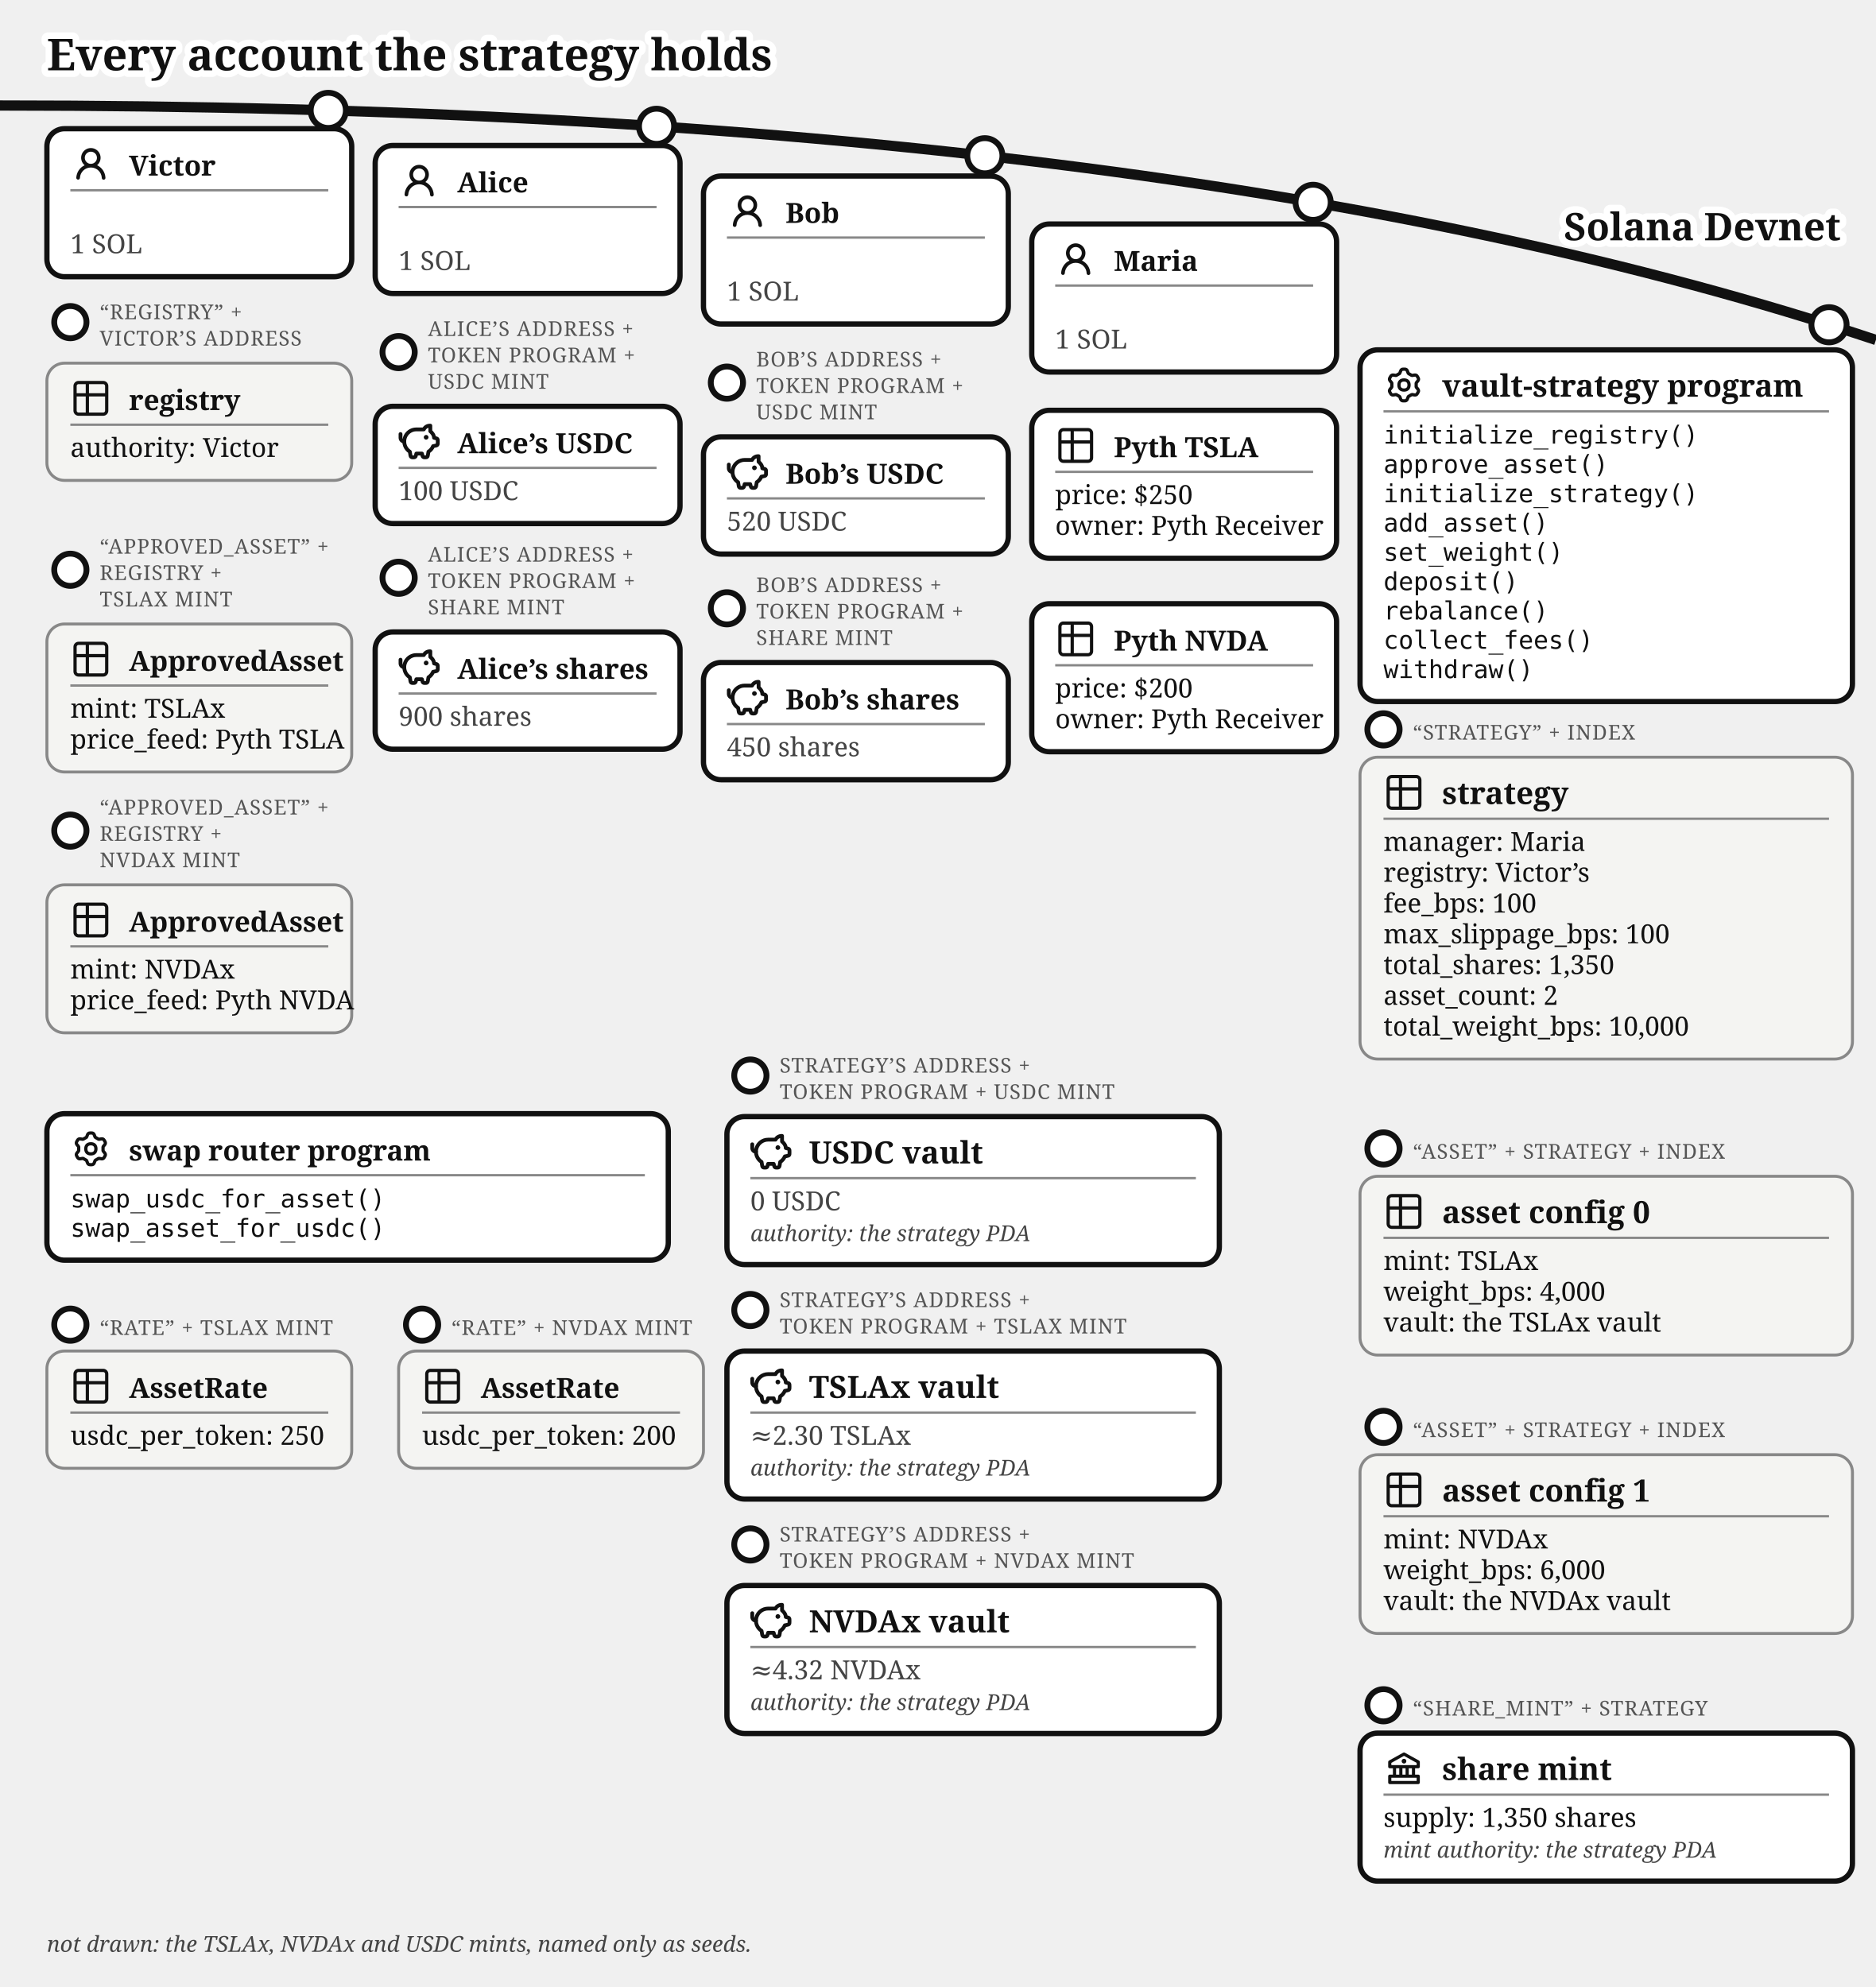
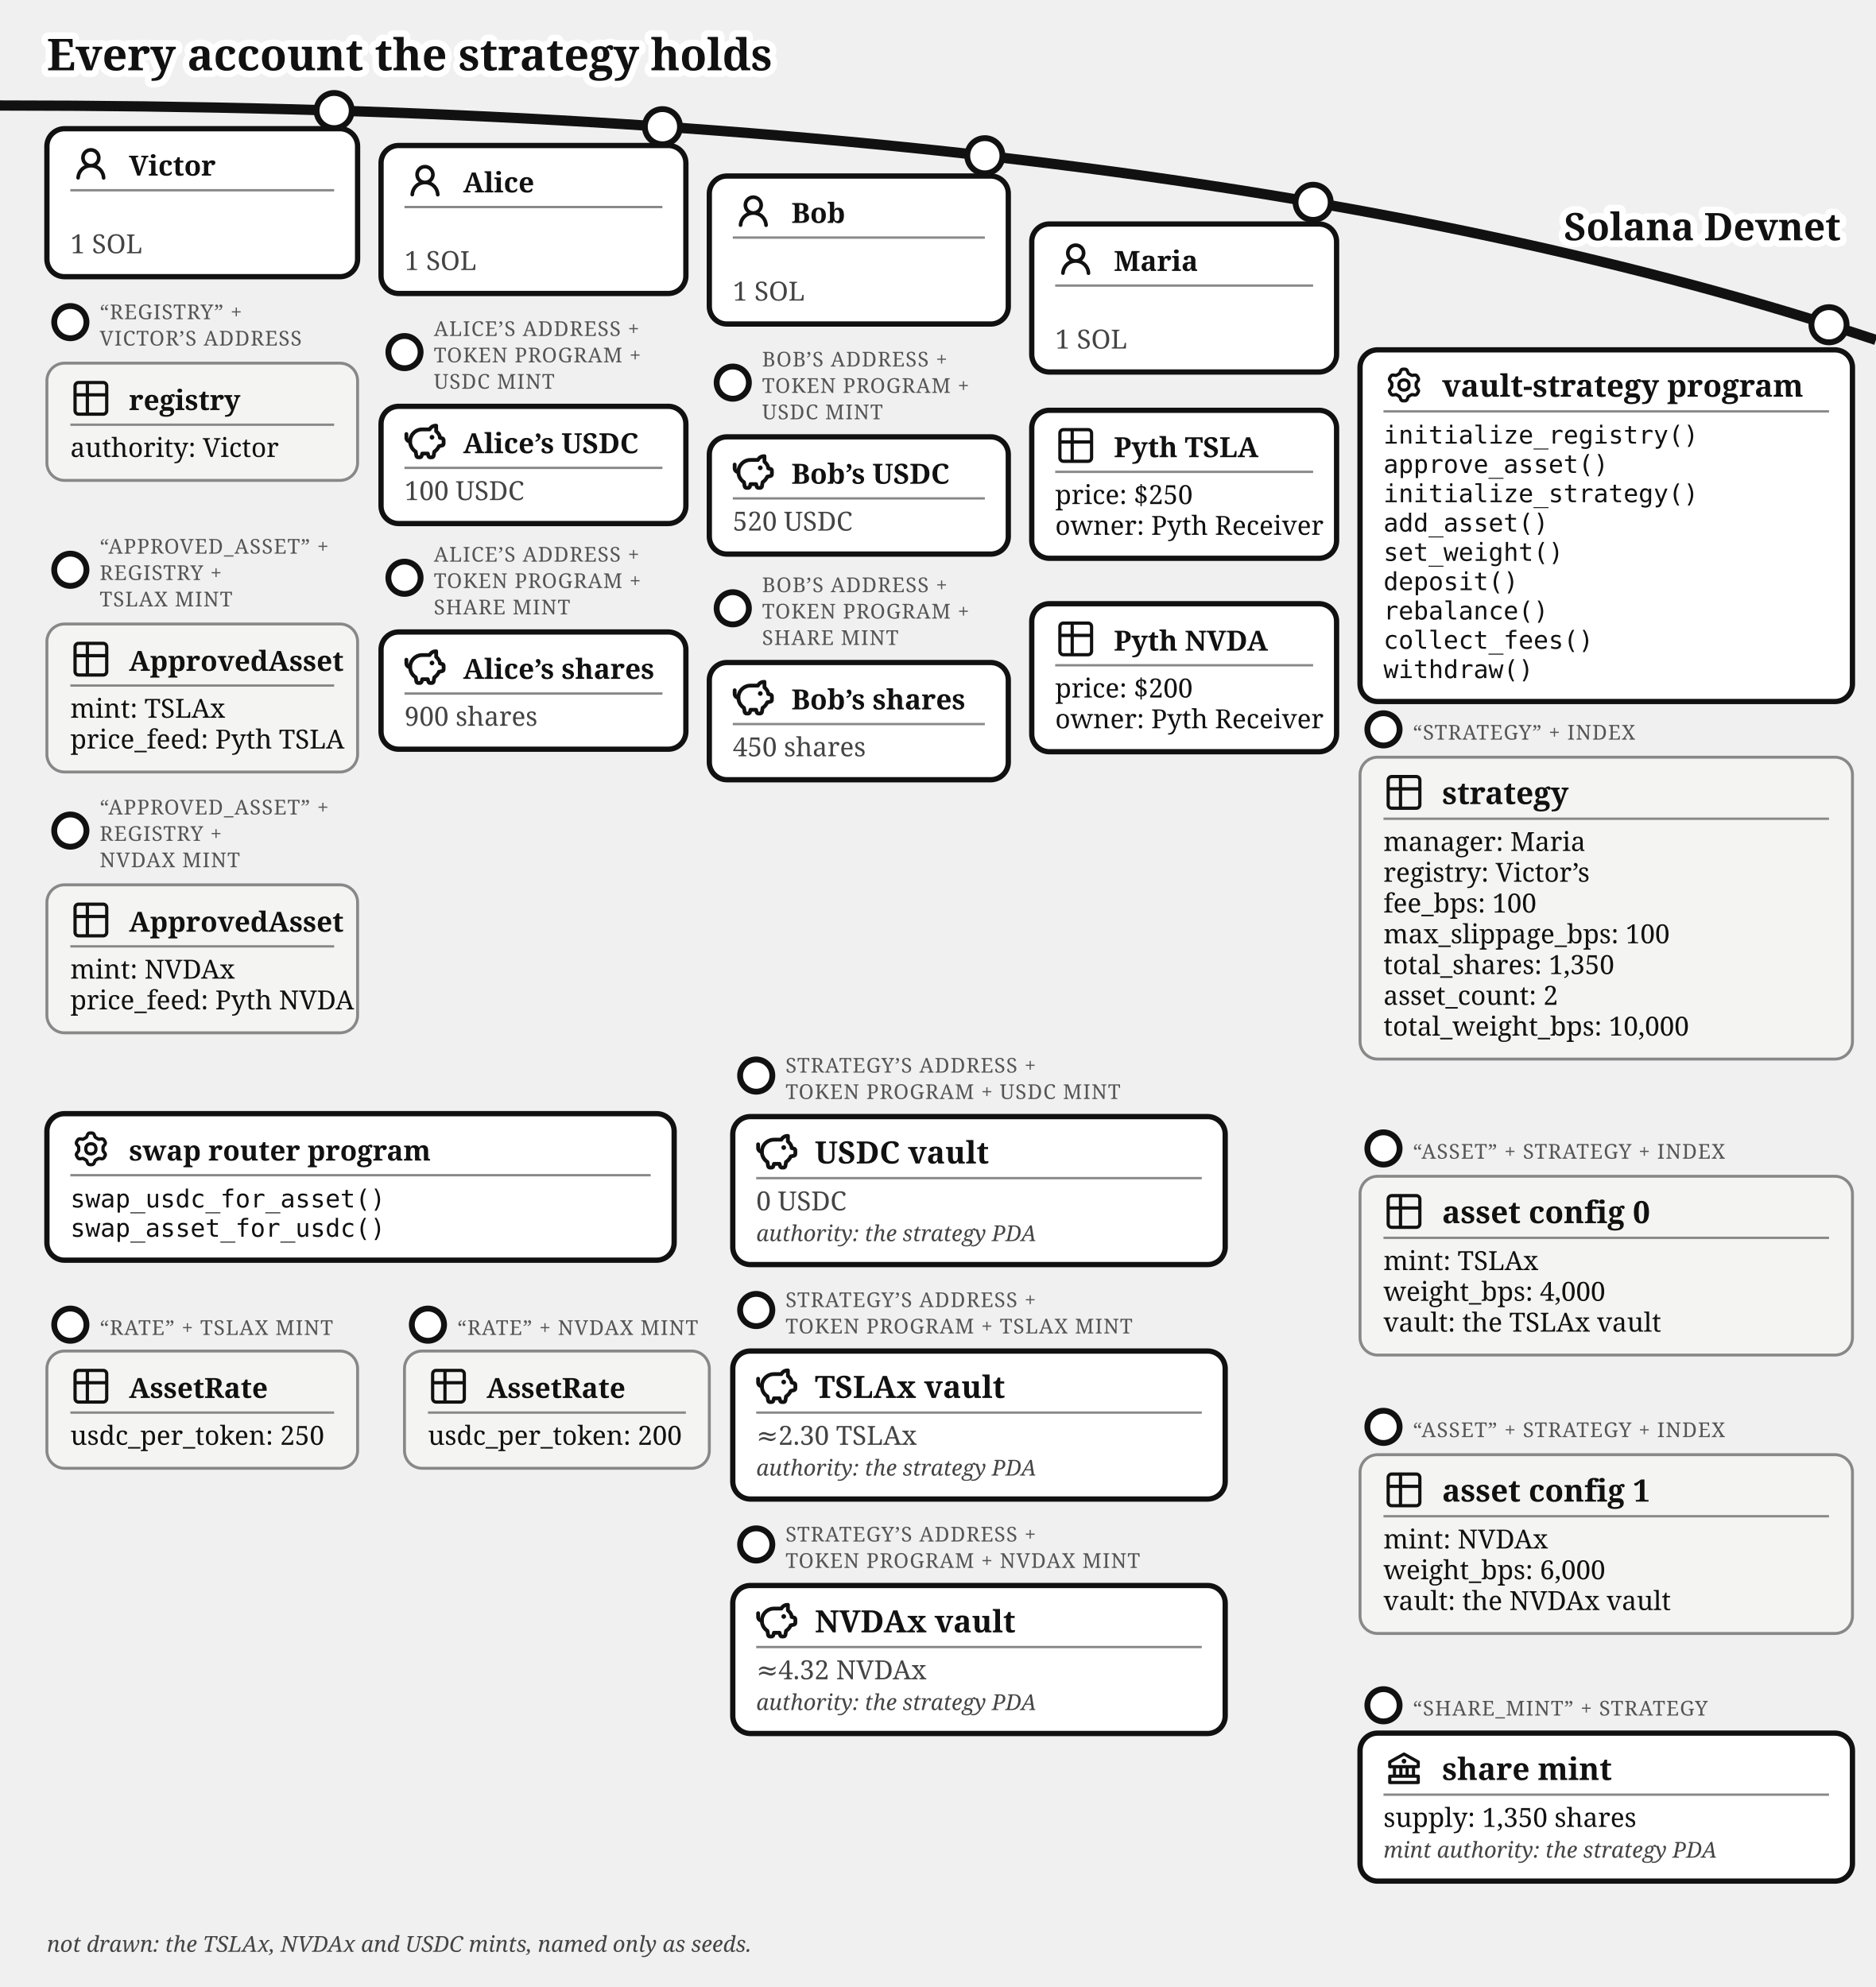
<svg xmlns="http://www.w3.org/2000/svg" viewBox="0 0 640 678" font-family="Gelasio, Georgia, serif" fill="#111">
  <text stroke="#fff" stroke-width="4.5" paint-order="stroke" stroke-linejoin="round" x="16" y="24" font-size="15" font-weight="bold">Every account the strategy holds</text>
  <path d="M 0,36 Q 400,36 640,116" fill="none" stroke="#111" stroke-width="3.5" />
  <text stroke="#fff" stroke-width="4.5" paint-order="stroke" stroke-linejoin="round" x="628" y="82" font-size="13" fill="#111" font-weight="bold" text-anchor="end">Solana Devnet</text>
  <g>
-     <circle cx="112" cy="37.663" r="6" fill="#fff" stroke="#111" stroke-width="2" />
-     <rect x="16" y="43.917" width="104" height="50.5" rx="6" fill="#fff" stroke="#111" stroke-width="1.8" />
+     <circle cx="114" cy="37.724" r="6" fill="#fff" stroke="#111" stroke-width="2" />
+     <rect x="16" y="43.917" width="106" height="50.5" rx="6" fill="#fff" stroke="#111" stroke-width="1.8" />
    <g transform="translate(24,48.9168)">
      <g transform="translate(0.36,0.767) scale(0.8301)" fill="#111">
        <path d="M10.561 8.073a6 6 0 0 1 3.432 5.142a.75.75 0 1 1-1.498.07a4.5 4.5 0 0 0-8.99 0a.75.75 0 0 1-1.498-.07a6 6 0 0 1 3.431-5.142a3.999 3.999 0 1 1 5.123 0M10.5 5a2.5 2.5 0 1 0-5 0a2.5 2.5 0 0 0 5 0" />
      </g>
    </g>
    <text x="44" y="59.917" font-size="9.5" font-weight="bold">Victor</text>
-     <line x1="24" y1="64.917" x2="112" y2="64.917" stroke="#888" stroke-width="0.8" />
+     <line x1="24" y1="64.917" x2="114" y2="64.917" stroke="#888" stroke-width="0.8" />
    <text x="24" y="86.417" font-size="9" fill="#444">1 SOL</text>
  </g>
  <g>
    <circle cx="24" cy="109.917" r="5.5" fill="#fff" stroke="#111" stroke-width="2" />
    <text x="34" y="108.917" font-size="7" letter-spacing="0.3" fill="#555">“REGISTRY” +</text>
    <text x="34" y="117.917" font-size="7" letter-spacing="0.3" fill="#555">VICTOR’S ADDRESS</text>
-     <rect x="16" y="123.917" width="104" height="40" rx="6" fill="#f4f4f2" stroke="#888" />
+     <rect x="16" y="123.917" width="106" height="40" rx="6" fill="#f4f4f2" stroke="#888" />
    <g transform="translate(24,128.917)">
      <g transform="translate(-0.195,-0.195) scale(0.6)" fill="none" stroke="#111" stroke-linecap="round" stroke-linejoin="round" stroke-width="1.843">
        <path d="M3 5a2 2 0 0 1 2-2h14a2 2 0 0 1 2 2v14a2 2 0 0 1-2 2H5a2 2 0 0 1-2-2zm0 5h18M10 3v18" />
      </g>
    </g>
    <text x="44" y="139.917" font-size="9.5" font-weight="bold">registry</text>
-     <line x1="24" y1="144.917" x2="112" y2="144.917" stroke="#888" stroke-width="0.8" />
+     <line x1="24" y1="144.917" x2="114" y2="144.917" stroke="#888" stroke-width="0.8" />
    <text x="24" y="155.917" font-size="9">authority: Victor</text>
  </g>
  <g>
    <circle cx="24" cy="194.417" r="5.5" fill="#fff" stroke="#111" stroke-width="2" />
    <text x="34" y="188.917" font-size="7" letter-spacing="0.3" fill="#555">“APPROVED_ASSET” +</text>
    <text x="34" y="197.917" font-size="7" letter-spacing="0.3" fill="#555">REGISTRY +</text>
    <text x="34" y="206.917" font-size="7" letter-spacing="0.3" fill="#555">TSLAX MINT</text>
-     <rect x="16" y="212.917" width="104" height="50.5" rx="6" fill="#f4f4f2" stroke="#888" />
+     <rect x="16" y="212.917" width="106" height="50.5" rx="6" fill="#f4f4f2" stroke="#888" />
    <g transform="translate(24,217.917)">
      <g transform="translate(-0.195,-0.195) scale(0.6)" fill="none" stroke="#111" stroke-linecap="round" stroke-linejoin="round" stroke-width="1.843">
        <path d="M3 5a2 2 0 0 1 2-2h14a2 2 0 0 1 2 2v14a2 2 0 0 1-2 2H5a2 2 0 0 1-2-2zm0 5h18M10 3v18" />
      </g>
    </g>
    <text x="44" y="228.917" font-size="9.5" font-weight="bold">ApprovedAsset</text>
-     <line x1="24" y1="233.917" x2="112" y2="233.917" stroke="#888" stroke-width="0.8" />
+     <line x1="24" y1="233.917" x2="114" y2="233.917" stroke="#888" stroke-width="0.8" />
    <text x="24" y="244.917" font-size="9">mint: TSLAx</text>
    <text x="24" y="255.417" font-size="9">price_feed: Pyth TSLA</text>
  </g>
  <g>
    <circle cx="24" cy="283.417" r="5.5" fill="#fff" stroke="#111" stroke-width="2" />
    <text x="34" y="277.917" font-size="7" letter-spacing="0.3" fill="#555">“APPROVED_ASSET” +</text>
    <text x="34" y="286.917" font-size="7" letter-spacing="0.3" fill="#555">REGISTRY +</text>
    <text x="34" y="295.917" font-size="7" letter-spacing="0.3" fill="#555">NVDAX MINT</text>
-     <rect x="16" y="301.917" width="104" height="50.5" rx="6" fill="#f4f4f2" stroke="#888" />
+     <rect x="16" y="301.917" width="106" height="50.5" rx="6" fill="#f4f4f2" stroke="#888" />
    <g transform="translate(24,306.917)">
      <g transform="translate(-0.195,-0.195) scale(0.6)" fill="none" stroke="#111" stroke-linecap="round" stroke-linejoin="round" stroke-width="1.843">
        <path d="M3 5a2 2 0 0 1 2-2h14a2 2 0 0 1 2 2v14a2 2 0 0 1-2 2H5a2 2 0 0 1-2-2zm0 5h18M10 3v18" />
      </g>
    </g>
    <text x="44" y="317.917" font-size="9.5" font-weight="bold">ApprovedAsset</text>
-     <line x1="24" y1="322.917" x2="112" y2="322.917" stroke="#888" stroke-width="0.8" />
+     <line x1="24" y1="322.917" x2="114" y2="322.917" stroke="#888" stroke-width="0.8" />
    <text x="24" y="333.917" font-size="9">mint: NVDAx</text>
    <text x="24" y="344.417" font-size="9">price_feed: Pyth NVDA</text>
  </g>
  <g>
-     <circle cx="224" cy="43.091" r="6" fill="#fff" stroke="#111" stroke-width="2" />
-     <rect x="128" y="49.644" width="104" height="50.5" rx="6" fill="#fff" stroke="#111" stroke-width="1.8" />
-     <g transform="translate(136,54.6439)">
+     <circle cx="226" cy="43.227" r="6" fill="#fff" stroke="#111" stroke-width="2" />
+     <rect x="130" y="49.644" width="104" height="50.5" rx="6" fill="#fff" stroke="#111" stroke-width="1.8" />
+     <g transform="translate(138,54.6439)">
      <g transform="translate(0.36,0.767) scale(0.8301)" fill="#111">
        <path d="M10.561 8.073a6 6 0 0 1 3.432 5.142a.75.75 0 1 1-1.498.07a4.5 4.5 0 0 0-8.99 0a.75.75 0 0 1-1.498-.07a6 6 0 0 1 3.431-5.142a3.999 3.999 0 1 1 5.123 0M10.5 5a2.5 2.5 0 1 0-5 0a2.5 2.5 0 0 0 5 0" />
      </g>
    </g>
-     <text x="156" y="65.644" font-size="9.5" font-weight="bold">Alice</text>
-     <line x1="136" y1="70.644" x2="224" y2="70.644" stroke="#888" stroke-width="0.8" />
-     <text x="136" y="92.144" font-size="9" fill="#444">1 SOL</text>
-   </g>
-   <g>
-     <circle cx="136" cy="120.144" r="5.5" fill="#fff" stroke="#111" stroke-width="2" />
-     <text x="146" y="114.644" font-size="7" letter-spacing="0.3" fill="#555">ALICE’S ADDRESS +</text>
-     <text x="146" y="123.644" font-size="7" letter-spacing="0.3" fill="#555">TOKEN PROGRAM +</text>
-     <text x="146" y="132.644" font-size="7" letter-spacing="0.3" fill="#555">USDC MINT</text>
-     <rect x="128" y="138.644" width="104" height="40" rx="6" fill="#fff" stroke="#111" stroke-width="1.8" />
-     <g transform="translate(136,143.644)">
+     <text x="158" y="65.644" font-size="9.5" font-weight="bold">Alice</text>
+     <line x1="138" y1="70.644" x2="226" y2="70.644" stroke="#888" stroke-width="0.8" />
+     <text x="138" y="92.144" font-size="9" fill="#444">1 SOL</text>
+   </g>
+   <g>
+     <circle cx="138" cy="120.144" r="5.5" fill="#fff" stroke="#111" stroke-width="2" />
+     <text x="148" y="114.644" font-size="7" letter-spacing="0.3" fill="#555">ALICE’S ADDRESS +</text>
+     <text x="148" y="123.644" font-size="7" letter-spacing="0.3" fill="#555">TOKEN PROGRAM +</text>
+     <text x="148" y="132.644" font-size="7" letter-spacing="0.3" fill="#555">USDC MINT</text>
+     <rect x="130" y="138.644" width="104" height="40" rx="6" fill="#fff" stroke="#111" stroke-width="1.8" />
+     <g transform="translate(138,143.644)">
      <g transform="translate(-0.624,-0.624) scale(0.6353)" fill="none" stroke="#111" stroke-linecap="round" stroke-linejoin="round" stroke-width="2.047">
        <path d="M14.5 5.5h-4A6.5 6.5 0 0 0 7 17.478l.288 1.738c.07.423.105.635.202.798a1 1 0 0 0 .49.416c.178.07.392.07.822.07c.397 0 .596 0 .764-.062a1 1 0 0 0 .479-.374c.1-.148.15-.34.246-.727l.209-.837h3l.21.837c.096.386.144.58.245.727a1 1 0 0 0 .479.374c.168.062.367.062.764.062c.43 0 .644 0 .821-.07a1 1 0 0 0 .49-.416c.098-.163.133-.375.203-.798L17 17.478a6.5 6.5 0 0 0 2.502-2.978l.89-.178c.77-.154 1.155-.231 1.381-.508c.227-.276.227-.669.227-1.453v-.3c0-.75 0-1.124-.212-1.396c-.212-.27-.575-.362-1.303-.544L20 10c0-1.5-1.167-2.833-2-3.5v-3h-.264c-1.37 0-2.623.774-3.236 2" />
        <path d="M15.875 9.75h-.125m.25 0a.25.25 0 1 1-.5 0a.25.25 0 0 1 .5 0M2 8v2a2 2 0 0 0 2 2" />
      </g>
    </g>
-     <text x="156" y="154.644" font-size="9.5" font-weight="bold">Alice’s USDC</text>
-     <line x1="136" y1="159.644" x2="224" y2="159.644" stroke="#888" stroke-width="0.8" />
-     <text x="136" y="170.644" font-size="9" fill="#444">100 USDC</text>
-   </g>
-   <g>
-     <circle cx="136" cy="197.144" r="5.5" fill="#fff" stroke="#111" stroke-width="2" />
-     <text x="146" y="191.644" font-size="7" letter-spacing="0.3" fill="#555">ALICE’S ADDRESS +</text>
-     <text x="146" y="200.644" font-size="7" letter-spacing="0.3" fill="#555">TOKEN PROGRAM +</text>
-     <text x="146" y="209.644" font-size="7" letter-spacing="0.3" fill="#555">SHARE MINT</text>
-     <rect x="128" y="215.644" width="104" height="40" rx="6" fill="#fff" stroke="#111" stroke-width="1.8" />
-     <g transform="translate(136,220.644)">
+     <text x="158" y="154.644" font-size="9.5" font-weight="bold">Alice’s USDC</text>
+     <line x1="138" y1="159.644" x2="226" y2="159.644" stroke="#888" stroke-width="0.8" />
+     <text x="138" y="170.644" font-size="9" fill="#444">100 USDC</text>
+   </g>
+   <g>
+     <circle cx="138" cy="197.144" r="5.5" fill="#fff" stroke="#111" stroke-width="2" />
+     <text x="148" y="191.644" font-size="7" letter-spacing="0.3" fill="#555">ALICE’S ADDRESS +</text>
+     <text x="148" y="200.644" font-size="7" letter-spacing="0.3" fill="#555">TOKEN PROGRAM +</text>
+     <text x="148" y="209.644" font-size="7" letter-spacing="0.3" fill="#555">SHARE MINT</text>
+     <rect x="130" y="215.644" width="104" height="40" rx="6" fill="#fff" stroke="#111" stroke-width="1.8" />
+     <g transform="translate(138,220.644)">
      <g transform="translate(-0.624,-0.624) scale(0.6353)" fill="none" stroke="#111" stroke-linecap="round" stroke-linejoin="round" stroke-width="2.047">
        <path d="M14.5 5.5h-4A6.5 6.5 0 0 0 7 17.478l.288 1.738c.07.423.105.635.202.798a1 1 0 0 0 .49.416c.178.07.392.07.822.07c.397 0 .596 0 .764-.062a1 1 0 0 0 .479-.374c.1-.148.15-.34.246-.727l.209-.837h3l.21.837c.096.386.144.58.245.727a1 1 0 0 0 .479.374c.168.062.367.062.764.062c.43 0 .644 0 .821-.07a1 1 0 0 0 .49-.416c.098-.163.133-.375.203-.798L17 17.478a6.5 6.5 0 0 0 2.502-2.978l.89-.178c.77-.154 1.155-.231 1.381-.508c.227-.276.227-.669.227-1.453v-.3c0-.75 0-1.124-.212-1.396c-.212-.27-.575-.362-1.303-.544L20 10c0-1.5-1.167-2.833-2-3.5v-3h-.264c-1.37 0-2.623.774-3.236 2" />
        <path d="M15.875 9.75h-.125m.25 0a.25.25 0 1 1-.5 0a.25.25 0 0 1 .5 0M2 8v2a2 2 0 0 0 2 2" />
      </g>
    </g>
-     <text x="156" y="231.644" font-size="9.5" font-weight="bold">Alice’s shares</text>
-     <line x1="136" y1="236.644" x2="224" y2="236.644" stroke="#888" stroke-width="0.8" />
-     <text x="136" y="247.644" font-size="9" fill="#444">900 shares</text>
+     <text x="158" y="231.644" font-size="9.5" font-weight="bold">Alice’s shares</text>
+     <line x1="138" y1="236.644" x2="226" y2="236.644" stroke="#888" stroke-width="0.8" />
+     <text x="138" y="247.644" font-size="9" fill="#444">900 shares</text>
  </g>
  <g>
    <circle cx="336" cy="53.138" r="6" fill="#fff" stroke="#111" stroke-width="2" />
-     <rect x="240" y="60.062" width="104" height="50.5" rx="6" fill="#fff" stroke="#111" stroke-width="1.8" />
-     <g transform="translate(248,65.0617)">
+     <rect x="242" y="60.062" width="102" height="50.5" rx="6" fill="#fff" stroke="#111" stroke-width="1.8" />
+     <g transform="translate(250,65.0617)">
      <g transform="translate(0.36,0.767) scale(0.8301)" fill="#111">
        <path d="M10.561 8.073a6 6 0 0 1 3.432 5.142a.75.75 0 1 1-1.498.07a4.5 4.5 0 0 0-8.99 0a.75.75 0 0 1-1.498-.07a6 6 0 0 1 3.431-5.142a3.999 3.999 0 1 1 5.123 0M10.5 5a2.5 2.5 0 1 0-5 0a2.5 2.5 0 0 0 5 0" />
      </g>
    </g>
-     <text x="268" y="76.062" font-size="9.5" font-weight="bold">Bob</text>
-     <line x1="248" y1="81.062" x2="336" y2="81.062" stroke="#888" stroke-width="0.8" />
-     <text x="248" y="102.562" font-size="9" fill="#444">1 SOL</text>
-   </g>
-   <g>
-     <circle cx="248" cy="130.562" r="5.5" fill="#fff" stroke="#111" stroke-width="2" />
-     <text x="258" y="125.062" font-size="7" letter-spacing="0.3" fill="#555">BOB’S ADDRESS +</text>
-     <text x="258" y="134.062" font-size="7" letter-spacing="0.3" fill="#555">TOKEN PROGRAM +</text>
-     <text x="258" y="143.062" font-size="7" letter-spacing="0.3" fill="#555">USDC MINT</text>
-     <rect x="240" y="149.062" width="104" height="40" rx="6" fill="#fff" stroke="#111" stroke-width="1.8" />
-     <g transform="translate(248,154.062)">
+     <text x="270" y="76.062" font-size="9.5" font-weight="bold">Bob</text>
+     <line x1="250" y1="81.062" x2="336" y2="81.062" stroke="#888" stroke-width="0.8" />
+     <text x="250" y="102.562" font-size="9" fill="#444">1 SOL</text>
+   </g>
+   <g>
+     <circle cx="250" cy="130.562" r="5.5" fill="#fff" stroke="#111" stroke-width="2" />
+     <text x="260" y="125.062" font-size="7" letter-spacing="0.3" fill="#555">BOB’S ADDRESS +</text>
+     <text x="260" y="134.062" font-size="7" letter-spacing="0.3" fill="#555">TOKEN PROGRAM +</text>
+     <text x="260" y="143.062" font-size="7" letter-spacing="0.3" fill="#555">USDC MINT</text>
+     <rect x="242" y="149.062" width="102" height="40" rx="6" fill="#fff" stroke="#111" stroke-width="1.8" />
+     <g transform="translate(250,154.062)">
      <g transform="translate(-0.624,-0.624) scale(0.6353)" fill="none" stroke="#111" stroke-linecap="round" stroke-linejoin="round" stroke-width="2.047">
        <path d="M14.5 5.5h-4A6.5 6.5 0 0 0 7 17.478l.288 1.738c.07.423.105.635.202.798a1 1 0 0 0 .49.416c.178.07.392.07.822.07c.397 0 .596 0 .764-.062a1 1 0 0 0 .479-.374c.1-.148.15-.34.246-.727l.209-.837h3l.21.837c.096.386.144.58.245.727a1 1 0 0 0 .479.374c.168.062.367.062.764.062c.43 0 .644 0 .821-.07a1 1 0 0 0 .49-.416c.098-.163.133-.375.203-.798L17 17.478a6.5 6.5 0 0 0 2.502-2.978l.89-.178c.77-.154 1.155-.231 1.381-.508c.227-.276.227-.669.227-1.453v-.3c0-.75 0-1.124-.212-1.396c-.212-.27-.575-.362-1.303-.544L20 10c0-1.5-1.167-2.833-2-3.5v-3h-.264c-1.37 0-2.623.774-3.236 2" />
        <path d="M15.875 9.75h-.125m.25 0a.25.25 0 1 1-.5 0a.25.25 0 0 1 .5 0M2 8v2a2 2 0 0 0 2 2" />
      </g>
    </g>
-     <text x="268" y="165.062" font-size="9.5" font-weight="bold">Bob’s USDC</text>
-     <line x1="248" y1="170.062" x2="336" y2="170.062" stroke="#888" stroke-width="0.8" />
-     <text x="248" y="181.062" font-size="9" fill="#444">520 USDC</text>
-   </g>
-   <g>
-     <circle cx="248" cy="207.562" r="5.5" fill="#fff" stroke="#111" stroke-width="2" />
-     <text x="258" y="202.062" font-size="7" letter-spacing="0.3" fill="#555">BOB’S ADDRESS +</text>
-     <text x="258" y="211.062" font-size="7" letter-spacing="0.3" fill="#555">TOKEN PROGRAM +</text>
-     <text x="258" y="220.062" font-size="7" letter-spacing="0.3" fill="#555">SHARE MINT</text>
-     <rect x="240" y="226.062" width="104" height="40" rx="6" fill="#fff" stroke="#111" stroke-width="1.8" />
-     <g transform="translate(248,231.062)">
+     <text x="270" y="165.062" font-size="9.5" font-weight="bold">Bob’s USDC</text>
+     <line x1="250" y1="170.062" x2="336" y2="170.062" stroke="#888" stroke-width="0.8" />
+     <text x="250" y="181.062" font-size="9" fill="#444">520 USDC</text>
+   </g>
+   <g>
+     <circle cx="250" cy="207.562" r="5.5" fill="#fff" stroke="#111" stroke-width="2" />
+     <text x="260" y="202.062" font-size="7" letter-spacing="0.3" fill="#555">BOB’S ADDRESS +</text>
+     <text x="260" y="211.062" font-size="7" letter-spacing="0.3" fill="#555">TOKEN PROGRAM +</text>
+     <text x="260" y="220.062" font-size="7" letter-spacing="0.3" fill="#555">SHARE MINT</text>
+     <rect x="242" y="226.062" width="102" height="40" rx="6" fill="#fff" stroke="#111" stroke-width="1.8" />
+     <g transform="translate(250,231.062)">
      <g transform="translate(-0.624,-0.624) scale(0.6353)" fill="none" stroke="#111" stroke-linecap="round" stroke-linejoin="round" stroke-width="2.047">
        <path d="M14.5 5.5h-4A6.5 6.5 0 0 0 7 17.478l.288 1.738c.07.423.105.635.202.798a1 1 0 0 0 .49.416c.178.07.392.07.822.07c.397 0 .596 0 .764-.062a1 1 0 0 0 .479-.374c.1-.148.15-.34.246-.727l.209-.837h3l.21.837c.096.386.144.58.245.727a1 1 0 0 0 .479.374c.168.062.367.062.764.062c.43 0 .644 0 .821-.07a1 1 0 0 0 .49-.416c.098-.163.133-.375.203-.798L17 17.478a6.5 6.5 0 0 0 2.502-2.978l.89-.178c.77-.154 1.155-.231 1.381-.508c.227-.276.227-.669.227-1.453v-.3c0-.75 0-1.124-.212-1.396c-.212-.27-.575-.362-1.303-.544L20 10c0-1.5-1.167-2.833-2-3.5v-3h-.264c-1.37 0-2.623.774-3.236 2" />
        <path d="M15.875 9.75h-.125m.25 0a.25.25 0 1 1-.5 0a.25.25 0 0 1 .5 0M2 8v2a2 2 0 0 0 2 2" />
      </g>
    </g>
-     <text x="268" y="242.062" font-size="9.5" font-weight="bold">Bob’s shares</text>
-     <line x1="248" y1="247.062" x2="336" y2="247.062" stroke="#888" stroke-width="0.8" />
-     <text x="248" y="258.062" font-size="9" fill="#444">450 shares</text>
+     <text x="270" y="242.062" font-size="9.5" font-weight="bold">Bob’s shares</text>
+     <line x1="250" y1="247.062" x2="336" y2="247.062" stroke="#888" stroke-width="0.8" />
+     <text x="250" y="258.062" font-size="9" fill="#444">450 shares</text>
  </g>
  <g>
    <circle cx="448" cy="69.033" r="6" fill="#fff" stroke="#111" stroke-width="2" />
    <rect x="352" y="76.436" width="104" height="50.5" rx="6" fill="#fff" stroke="#111" stroke-width="1.8" />
    <g transform="translate(360,81.4364)">
      <g transform="translate(0.36,0.767) scale(0.8301)" fill="#111">
        <path d="M10.561 8.073a6 6 0 0 1 3.432 5.142a.75.75 0 1 1-1.498.07a4.5 4.5 0 0 0-8.99 0a.75.75 0 0 1-1.498-.07a6 6 0 0 1 3.431-5.142a3.999 3.999 0 1 1 5.123 0M10.5 5a2.5 2.5 0 1 0-5 0a2.5 2.5 0 0 0 5 0" />
      </g>
    </g>
    <text x="380" y="92.436" font-size="9.5" font-weight="bold">Maria</text>
    <line x1="360" y1="97.436" x2="448" y2="97.436" stroke="#888" stroke-width="0.8" />
    <text x="360" y="118.936" font-size="9" fill="#444">1 SOL</text>
  </g>
  <g>
    <rect x="352" y="140" width="104" height="50.5" rx="6" fill="#fff" stroke="#111" stroke-width="1.8" />
    <g transform="translate(360,145)">
      <g transform="translate(-0.195,-0.195) scale(0.6)" fill="none" stroke="#111" stroke-linecap="round" stroke-linejoin="round" stroke-width="1.843">
        <path d="M3 5a2 2 0 0 1 2-2h14a2 2 0 0 1 2 2v14a2 2 0 0 1-2 2H5a2 2 0 0 1-2-2zm0 5h18M10 3v18" />
      </g>
    </g>
    <text x="380" y="156" font-size="9.5" font-weight="bold">Pyth TSLA</text>
    <line x1="360" y1="161" x2="448" y2="161" stroke="#888" stroke-width="0.8" />
    <text x="360" y="172" font-size="9">price: $250</text>
  </g>
  <g>
    <text x="360" y="182.5" font-size="9">owner: Pyth Receiver</text>
    <rect x="352" y="206" width="104" height="50.5" rx="6" fill="#fff" stroke="#111" stroke-width="1.8" />
    <g transform="translate(360,211)">
      <g transform="translate(-0.195,-0.195) scale(0.6)" fill="none" stroke="#111" stroke-linecap="round" stroke-linejoin="round" stroke-width="1.843">
        <path d="M3 5a2 2 0 0 1 2-2h14a2 2 0 0 1 2 2v14a2 2 0 0 1-2 2H5a2 2 0 0 1-2-2zm0 5h18M10 3v18" />
      </g>
    </g>
    <text x="380" y="222" font-size="9.5" font-weight="bold">Pyth NVDA</text>
    <line x1="360" y1="227" x2="448" y2="227" stroke="#888" stroke-width="0.8" />
    <text x="360" y="238" font-size="9">price: $200</text>
  </g>
  <g>
    <circle cx="624" cy="110.812" r="6" fill="#fff" stroke="#111" stroke-width="2" />
    <text x="360" y="248.5" font-size="9">owner: Pyth Receiver</text>
    <rect x="464" y="119.37" width="168" height="120" rx="6" fill="#fff" stroke="#111" stroke-width="1.8" />
    <g transform="translate(472,124.37)">
      <g transform="translate(0.951,0.952) scale(0.864)" fill="none" stroke="#111" stroke-linecap="round" stroke-linejoin="round" stroke-width="1.28">
        <path d="M11.808 7.727c0 .05.017.1.048.14l.667.84a.96.96 0 0 1 .082 1.08l-.392.676a.96.96 0 0 1-.975.47l-1.063-.16a.23.23 0 0 0-.145.027l-1.26.727a.23.23 0 0 0-.096.112l-.392 1a.96.96 0 0 1-.893.611h-.782a.96.96 0 0 1-.893-.61l-.392-1a.23.23 0 0 0-.096-.113L3.967 10.8a.23.23 0 0 0-.145-.028l-1.063.162a.96.96 0 0 1-.976-.47l-.39-.677a.96.96 0 0 1 .08-1.08l.67-.84a.22.22 0 0 0 .05-.14V6.273c0-.05-.018-.1-.05-.14l-.67-.84a.96.96 0 0 1-.08-1.08l.39-.676a.96.96 0 0 1 .976-.47l1.06.16a.23.23 0 0 0 .145-.027l1.262-.73a.23.23 0 0 0 .096-.113l.394-.996A.96.96 0 0 1 6.61.75h.784a.96.96 0 0 1 .893.61l.392.997q.028.075.096.116l1.26.727a.23.23 0 0 0 .145.028l1.062-.162a.96.96 0 0 1 .976.47l.391.677a.96.96 0 0 1-.081 1.08l-.67.84a.22.22 0 0 0-.049.14v1.454Z" />
        <path d="M7 8.996c1.277 0 1.996-.719 1.996-1.996S8.277 5.004 7 5.004S5.004 5.723 5.004 7S5.723 8.996 7 8.996" />
      </g>
    </g>
    <text x="492" y="135.37" font-size="10.5" font-weight="bold">vault-strategy program</text>
    <line x1="472" y1="140.37" x2="624" y2="140.37" stroke="#888" stroke-width="0.8" />
    <text x="472" y="151.37" font-size="8.5" font-family="'DejaVu Sans Mono', Menlo, monospace">initialize_registry()</text>
    <text x="472" y="161.37" font-size="8.5" font-family="'DejaVu Sans Mono', Menlo, monospace">approve_asset()</text>
    <text x="472" y="171.37" font-size="8.5" font-family="'DejaVu Sans Mono', Menlo, monospace">initialize_strategy()</text>
    <text x="472" y="181.37" font-size="8.5" font-family="'DejaVu Sans Mono', Menlo, monospace">add_asset()</text>
    <text x="472" y="191.37" font-size="8.5" font-family="'DejaVu Sans Mono', Menlo, monospace">set_weight()</text>
    <text x="472" y="201.37" font-size="8.5" font-family="'DejaVu Sans Mono', Menlo, monospace">deposit()</text>
    <text x="472" y="211.37" font-size="8.5" font-family="'DejaVu Sans Mono', Menlo, monospace">rebalance()</text>
    <text x="472" y="221.37" font-size="8.5" font-family="'DejaVu Sans Mono', Menlo, monospace">collect_fees()</text>
    <text x="472" y="231.37" font-size="8.5" font-family="'DejaVu Sans Mono', Menlo, monospace">withdraw()</text>
  </g>
  <g>
    <circle cx="472" cy="248.87" r="5.5" fill="#fff" stroke="#111" stroke-width="2" />
    <text x="482" y="252.37" font-size="7" letter-spacing="0.3" fill="#555">“STRATEGY” + INDEX</text>
    <rect x="464" y="258.37" width="168" height="103" rx="6" fill="#f4f4f2" stroke="#888" />
    <g transform="translate(472,263.37)">
      <g transform="translate(-0.195,-0.195) scale(0.6)" fill="none" stroke="#111" stroke-linecap="round" stroke-linejoin="round" stroke-width="1.843">
        <path d="M3 5a2 2 0 0 1 2-2h14a2 2 0 0 1 2 2v14a2 2 0 0 1-2 2H5a2 2 0 0 1-2-2zm0 5h18M10 3v18" />
      </g>
    </g>
    <text x="492" y="274.37" font-size="10.5" font-weight="bold">strategy</text>
    <line x1="472" y1="279.37" x2="624" y2="279.37" stroke="#888" stroke-width="0.8" />
    <text x="472" y="290.37" font-size="9">manager: Maria</text>
    <text x="472" y="300.87" font-size="9">registry: Victor’s</text>
    <text x="472" y="311.37" font-size="9">fee_bps: 100</text>
    <text x="472" y="321.87" font-size="9">max_slippage_bps: 100</text>
    <text x="472" y="332.37" font-size="9">total_shares: 1,350</text>
    <text x="472" y="342.87" font-size="9">asset_count: 2</text>
    <text x="472" y="353.37" font-size="9">total_weight_bps: 10,000</text>
  </g>
  <g>
    <circle cx="472" cy="391.87" r="5.5" fill="#fff" stroke="#111" stroke-width="2" />
    <text x="482" y="395.37" font-size="7" letter-spacing="0.3" fill="#555">“ASSET” + STRATEGY + INDEX</text>
    <rect x="464" y="401.37" width="168" height="61" rx="6" fill="#f4f4f2" stroke="#888" />
    <g transform="translate(472,406.37)">
      <g transform="translate(-0.195,-0.195) scale(0.6)" fill="none" stroke="#111" stroke-linecap="round" stroke-linejoin="round" stroke-width="1.843">
        <path d="M3 5a2 2 0 0 1 2-2h14a2 2 0 0 1 2 2v14a2 2 0 0 1-2 2H5a2 2 0 0 1-2-2zm0 5h18M10 3v18" />
      </g>
    </g>
    <text x="492" y="417.37" font-size="10.5" font-weight="bold">asset config 0</text>
    <line x1="472" y1="422.37" x2="624" y2="422.37" stroke="#888" stroke-width="0.8" />
    <text x="472" y="433.37" font-size="9">mint: TSLAx</text>
    <text x="472" y="443.87" font-size="9">weight_bps: 4,000</text>
    <text x="472" y="454.37" font-size="9">vault: the TSLAx vault</text>
  </g>
  <g>
    <circle cx="472" cy="486.87" r="5.5" fill="#fff" stroke="#111" stroke-width="2" />
    <text x="482" y="490.37" font-size="7" letter-spacing="0.3" fill="#555">“ASSET” + STRATEGY + INDEX</text>
    <rect x="464" y="496.37" width="168" height="61" rx="6" fill="#f4f4f2" stroke="#888" />
    <g transform="translate(472,501.37)">
      <g transform="translate(-0.195,-0.195) scale(0.6)" fill="none" stroke="#111" stroke-linecap="round" stroke-linejoin="round" stroke-width="1.843">
        <path d="M3 5a2 2 0 0 1 2-2h14a2 2 0 0 1 2 2v14a2 2 0 0 1-2 2H5a2 2 0 0 1-2-2zm0 5h18M10 3v18" />
      </g>
    </g>
    <text x="492" y="512.37" font-size="10.5" font-weight="bold">asset config 1</text>
    <line x1="472" y1="517.37" x2="624" y2="517.37" stroke="#888" stroke-width="0.8" />
    <text x="472" y="528.37" font-size="9">mint: NVDAx</text>
    <text x="472" y="538.87" font-size="9">weight_bps: 6,000</text>
    <text x="472" y="549.37" font-size="9">vault: the NVDAx vault</text>
  </g>
  <g>
    <circle cx="472" cy="581.87" r="5.5" fill="#fff" stroke="#111" stroke-width="2" />
    <text x="482" y="585.37" font-size="7" letter-spacing="0.3" fill="#555">“SHARE_MINT” + STRATEGY</text>
    <rect x="464" y="591.37" width="168" height="50.5" rx="6" fill="#fff" stroke="#111" stroke-width="1.8" />
    <g transform="translate(472,596.37)">
      <g transform="translate(0.52,0.519) scale(0.54)" fill="#111">
        <path d="m21.49 7.13l-9-5a.99.99 0 0 0-.97 0l-9.01 5C2.19 7.31 2 7.64 2 8v3c0 .55.45 1 1 1h2v4H3c-.55 0-1 .45-1 1v4c0 .55.45 1 1 1h18c.55 0 1-.45 1-1v-4c0-.55-.45-1-1-1h-2v-4h2c.55 0 1-.45 1-1V8a1 1 0 0 0-.51-.87M7 12h2v4H7zm6 0v4h-2v-4zm7 6v2H4v-2zm-3-2h-2v-4h2zm3-6H4V8.59l8-4.44l8 4.44z" />
        <path d="M12 6a1.5 1.5 0 1 0 0 3a1.5 1.5 0 1 0 0-3" />
      </g>
    </g>
    <text x="492" y="607.37" font-size="10.5" font-weight="bold">share mint</text>
    <line x1="472" y1="612.37" x2="624" y2="612.37" stroke="#888" stroke-width="0.8" />
    <text x="472" y="623.37" font-size="9">supply: 1,350 shares</text>
    <text x="472" y="633.87" font-size="7.5" font-style="italic" fill="#444">mint authority: the strategy PDA</text>
  </g>
-   <g transform="translate(-216,-230.37)">
+   <g transform="translate(-214,-230.37)">
    <g>
      <circle cx="472" cy="597.37" r="5.5" fill="#fff" stroke="#111" stroke-width="2" />
      <text x="482" y="596.37" font-size="7" letter-spacing="0.3" fill="#555">STRATEGY’S ADDRESS +</text>
      <text x="482" y="605.37" font-size="7" letter-spacing="0.3" fill="#555">TOKEN PROGRAM + USDC MINT</text>
      <rect x="464" y="611.37" width="168" height="50.5" rx="6" fill="#fff" stroke="#111" stroke-width="1.8" />
      <g transform="translate(472,616.37)">
        <g transform="translate(-0.624,-0.624) scale(0.6353)" fill="none" stroke="#111" stroke-linecap="round" stroke-linejoin="round" stroke-width="2.047">
          <path d="M14.5 5.5h-4A6.5 6.5 0 0 0 7 17.478l.288 1.738c.07.423.105.635.202.798a1 1 0 0 0 .49.416c.178.07.392.07.822.07c.397 0 .596 0 .764-.062a1 1 0 0 0 .479-.374c.1-.148.15-.34.246-.727l.209-.837h3l.21.837c.096.386.144.58.245.727a1 1 0 0 0 .479.374c.168.062.367.062.764.062c.43 0 .644 0 .821-.07a1 1 0 0 0 .49-.416c.098-.163.133-.375.203-.798L17 17.478a6.5 6.5 0 0 0 2.502-2.978l.89-.178c.77-.154 1.155-.231 1.381-.508c.227-.276.227-.669.227-1.453v-.3c0-.75 0-1.124-.212-1.396c-.212-.27-.575-.362-1.303-.544L20 10c0-1.5-1.167-2.833-2-3.5v-3h-.264c-1.37 0-2.623.774-3.236 2" />
          <path d="M15.875 9.75h-.125m.25 0a.25.25 0 1 1-.5 0a.25.25 0 0 1 .5 0M2 8v2a2 2 0 0 0 2 2" />
        </g>
      </g>
      <text x="492" y="627.37" font-size="10.5" font-weight="bold">USDC vault</text>
      <line x1="472" y1="632.37" x2="624" y2="632.37" stroke="#888" stroke-width="0.8" />
      <text x="472" y="643.37" font-size="9" fill="#444">0 USDC</text>
      <text x="472" y="653.87" font-size="7.5" font-style="italic" fill="#444">authority: the strategy PDA</text>
    </g>
    <g>
      <circle cx="472" cy="677.37" r="5.5" fill="#fff" stroke="#111" stroke-width="2" />
      <text x="482" y="676.37" font-size="7" letter-spacing="0.3" fill="#555">STRATEGY’S ADDRESS +</text>
      <text x="482" y="685.37" font-size="7" letter-spacing="0.3" fill="#555">TOKEN PROGRAM + TSLAX MINT</text>
      <rect x="464" y="691.37" width="168" height="50.5" rx="6" fill="#fff" stroke="#111" stroke-width="1.8" />
      <g transform="translate(472,696.37)">
        <g transform="translate(-0.624,-0.624) scale(0.6353)" fill="none" stroke="#111" stroke-linecap="round" stroke-linejoin="round" stroke-width="2.047">
          <path d="M14.5 5.5h-4A6.5 6.5 0 0 0 7 17.478l.288 1.738c.07.423.105.635.202.798a1 1 0 0 0 .49.416c.178.07.392.07.822.07c.397 0 .596 0 .764-.062a1 1 0 0 0 .479-.374c.1-.148.15-.34.246-.727l.209-.837h3l.21.837c.096.386.144.58.245.727a1 1 0 0 0 .479.374c.168.062.367.062.764.062c.43 0 .644 0 .821-.07a1 1 0 0 0 .49-.416c.098-.163.133-.375.203-.798L17 17.478a6.5 6.5 0 0 0 2.502-2.978l.89-.178c.77-.154 1.155-.231 1.381-.508c.227-.276.227-.669.227-1.453v-.3c0-.75 0-1.124-.212-1.396c-.212-.27-.575-.362-1.303-.544L20 10c0-1.5-1.167-2.833-2-3.5v-3h-.264c-1.37 0-2.623.774-3.236 2" />
          <path d="M15.875 9.75h-.125m.25 0a.25.25 0 1 1-.5 0a.25.25 0 0 1 .5 0M2 8v2a2 2 0 0 0 2 2" />
        </g>
      </g>
      <text x="492" y="707.37" font-size="10.5" font-weight="bold">TSLAx vault</text>
      <line x1="472" y1="712.37" x2="624" y2="712.37" stroke="#888" stroke-width="0.8" />
      <text x="472" y="723.37" font-size="9" fill="#444">≈2.30 TSLAx</text>
      <text x="472" y="733.87" font-size="7.5" font-style="italic" fill="#444">authority: the strategy PDA</text>
    </g>
    <g>
      <circle cx="472" cy="757.37" r="5.5" fill="#fff" stroke="#111" stroke-width="2" />
      <text x="482" y="756.37" font-size="7" letter-spacing="0.3" fill="#555">STRATEGY’S ADDRESS +</text>
      <text x="482" y="765.37" font-size="7" letter-spacing="0.3" fill="#555">TOKEN PROGRAM + NVDAX MINT</text>
      <rect x="464" y="771.37" width="168" height="50.5" rx="6" fill="#fff" stroke="#111" stroke-width="1.8" />
      <g transform="translate(472,776.37)">
        <g transform="translate(-0.624,-0.624) scale(0.6353)" fill="none" stroke="#111" stroke-linecap="round" stroke-linejoin="round" stroke-width="2.047">
          <path d="M14.5 5.5h-4A6.5 6.5 0 0 0 7 17.478l.288 1.738c.07.423.105.635.202.798a1 1 0 0 0 .49.416c.178.07.392.07.822.07c.397 0 .596 0 .764-.062a1 1 0 0 0 .479-.374c.1-.148.15-.34.246-.727l.209-.837h3l.21.837c.096.386.144.58.245.727a1 1 0 0 0 .479.374c.168.062.367.062.764.062c.43 0 .644 0 .821-.07a1 1 0 0 0 .49-.416c.098-.163.133-.375.203-.798L17 17.478a6.5 6.5 0 0 0 2.502-2.978l.89-.178c.77-.154 1.155-.231 1.381-.508c.227-.276.227-.669.227-1.453v-.3c0-.75 0-1.124-.212-1.396c-.212-.27-.575-.362-1.303-.544L20 10c0-1.5-1.167-2.833-2-3.5v-3h-.264c-1.37 0-2.623.774-3.236 2" />
          <path d="M15.875 9.75h-.125m.25 0a.25.25 0 1 1-.5 0a.25.25 0 0 1 .5 0M2 8v2a2 2 0 0 0 2 2" />
        </g>
      </g>
      <text x="492" y="787.37" font-size="10.5" font-weight="bold">NVDAx vault</text>
      <line x1="472" y1="792.37" x2="624" y2="792.37" stroke="#888" stroke-width="0.8" />
      <text x="472" y="803.37" font-size="9" fill="#444">≈4.32 NVDAx</text>
      <text x="472" y="813.87" font-size="7.5" font-style="italic" fill="#444">authority: the strategy PDA</text>
    </g>
  </g>
  <g transform="translate(0,-260)">
    <g>
-       <rect x="16" y="640" width="212" height="50" rx="6" fill="#fff" stroke="#111" stroke-width="1.8" />
+       <rect x="16" y="640" width="214" height="50" rx="6" fill="#fff" stroke="#111" stroke-width="1.8" />
      <g transform="translate(24,645)">
        <g transform="translate(0.951,0.952) scale(0.864)" fill="none" stroke="#111" stroke-linecap="round" stroke-linejoin="round" stroke-width="1.28">
          <path d="M11.808 7.727c0 .05.017.1.048.14l.667.84a.96.96 0 0 1 .082 1.08l-.392.676a.96.96 0 0 1-.975.47l-1.063-.16a.23.23 0 0 0-.145.027l-1.26.727a.23.23 0 0 0-.096.112l-.392 1a.96.96 0 0 1-.893.611h-.782a.96.96 0 0 1-.893-.61l-.392-1a.23.23 0 0 0-.096-.113L3.967 10.8a.23.23 0 0 0-.145-.028l-1.063.162a.96.96 0 0 1-.976-.47l-.39-.677a.96.96 0 0 1 .08-1.08l.67-.84a.22.22 0 0 0 .05-.14V6.273c0-.05-.018-.1-.05-.14l-.67-.84a.96.96 0 0 1-.08-1.08l.39-.676a.96.96 0 0 1 .976-.47l1.06.16a.23.23 0 0 0 .145-.027l1.262-.73a.23.23 0 0 0 .096-.113l.394-.996A.96.96 0 0 1 6.61.75h.784a.96.96 0 0 1 .893.61l.392.997q.028.075.096.116l1.26.727a.23.23 0 0 0 .145.028l1.062-.162a.96.96 0 0 1 .976.47l.391.677a.96.96 0 0 1-.081 1.08l-.67.84a.22.22 0 0 0-.049.14v1.454Z" />
          <path d="M7 8.996c1.277 0 1.996-.719 1.996-1.996S8.277 5.004 7 5.004S5.004 5.723 5.004 7S5.723 8.996 7 8.996" />
        </g>
      </g>
      <text x="44" y="656" font-size="9.5" font-weight="bold">swap router program</text>
-       <line x1="24" y1="661" x2="220" y2="661" stroke="#888" stroke-width="0.8" />
+       <line x1="24" y1="661" x2="222" y2="661" stroke="#888" stroke-width="0.8" />
      <text x="24" y="672" font-size="8.5" font-family="'DejaVu Sans Mono', Menlo, monospace">swap_usdc_for_asset()</text>
      <text x="24" y="682" font-size="8.5" font-family="'DejaVu Sans Mono', Menlo, monospace">swap_asset_for_usdc()</text>
    </g>
    <g>
      <circle cx="24" cy="712" r="5.5" fill="#fff" stroke="#111" stroke-width="2" />
      <text x="34" y="715.5" font-size="7" letter-spacing="0.3" fill="#555">“RATE” + TSLAX MINT</text>
-       <rect x="16" y="721" width="104" height="40" rx="6" fill="#f4f4f2" stroke="#888" />
+       <rect x="16" y="721" width="106" height="40" rx="6" fill="#f4f4f2" stroke="#888" />
      <g transform="translate(24,726)">
        <g transform="translate(-0.195,-0.195) scale(0.6)" fill="none" stroke="#111" stroke-linecap="round" stroke-linejoin="round" stroke-width="1.843">
          <path d="M3 5a2 2 0 0 1 2-2h14a2 2 0 0 1 2 2v14a2 2 0 0 1-2 2H5a2 2 0 0 1-2-2zm0 5h18M10 3v18" />
        </g>
      </g>
      <text x="44" y="737" font-size="9.5" font-weight="bold">AssetRate</text>
-       <line x1="24" y1="742" x2="112" y2="742" stroke="#888" stroke-width="0.8" />
+       <line x1="24" y1="742" x2="114" y2="742" stroke="#888" stroke-width="0.8" />
      <text x="24" y="753" font-size="9">usdc_per_token: 250</text>
    </g>
    <g>
-       <circle cx="144" cy="712" r="5.5" fill="#fff" stroke="#111" stroke-width="2" />
-       <text x="154" y="715.5" font-size="7" letter-spacing="0.3" fill="#555">“RATE” + NVDAX MINT</text>
-       <rect x="136" y="721" width="104" height="40" rx="6" fill="#f4f4f2" stroke="#888" />
-       <g transform="translate(144,726)">
+       <circle cx="146" cy="712" r="5.5" fill="#fff" stroke="#111" stroke-width="2" />
+       <text x="156" y="715.5" font-size="7" letter-spacing="0.3" fill="#555">“RATE” + NVDAX MINT</text>
+       <rect x="138" y="721" width="104" height="40" rx="6" fill="#f4f4f2" stroke="#888" />
+       <g transform="translate(146,726)">
        <g transform="translate(-0.195,-0.195) scale(0.6)" fill="none" stroke="#111" stroke-linecap="round" stroke-linejoin="round" stroke-width="1.843">
          <path d="M3 5a2 2 0 0 1 2-2h14a2 2 0 0 1 2 2v14a2 2 0 0 1-2 2H5a2 2 0 0 1-2-2zm0 5h18M10 3v18" />
        </g>
      </g>
-       <text x="164" y="737" font-size="9.5" font-weight="bold">AssetRate</text>
-       <line x1="144" y1="742" x2="232" y2="742" stroke="#888" stroke-width="0.8" />
-       <text x="144" y="753" font-size="9">usdc_per_token: 200</text>
+       <text x="166" y="737" font-size="9.5" font-weight="bold">AssetRate</text>
+       <line x1="146" y1="742" x2="234" y2="742" stroke="#888" stroke-width="0.8" />
+       <text x="146" y="753" font-size="9">usdc_per_token: 200</text>
    </g>
  </g>
  <text x="16" y="666" font-size="7.5" fill="#444" font-style="italic" text-anchor="start">not drawn: the TSLAx, NVDAx and USDC mints, named only as seeds.</text>
</svg>
